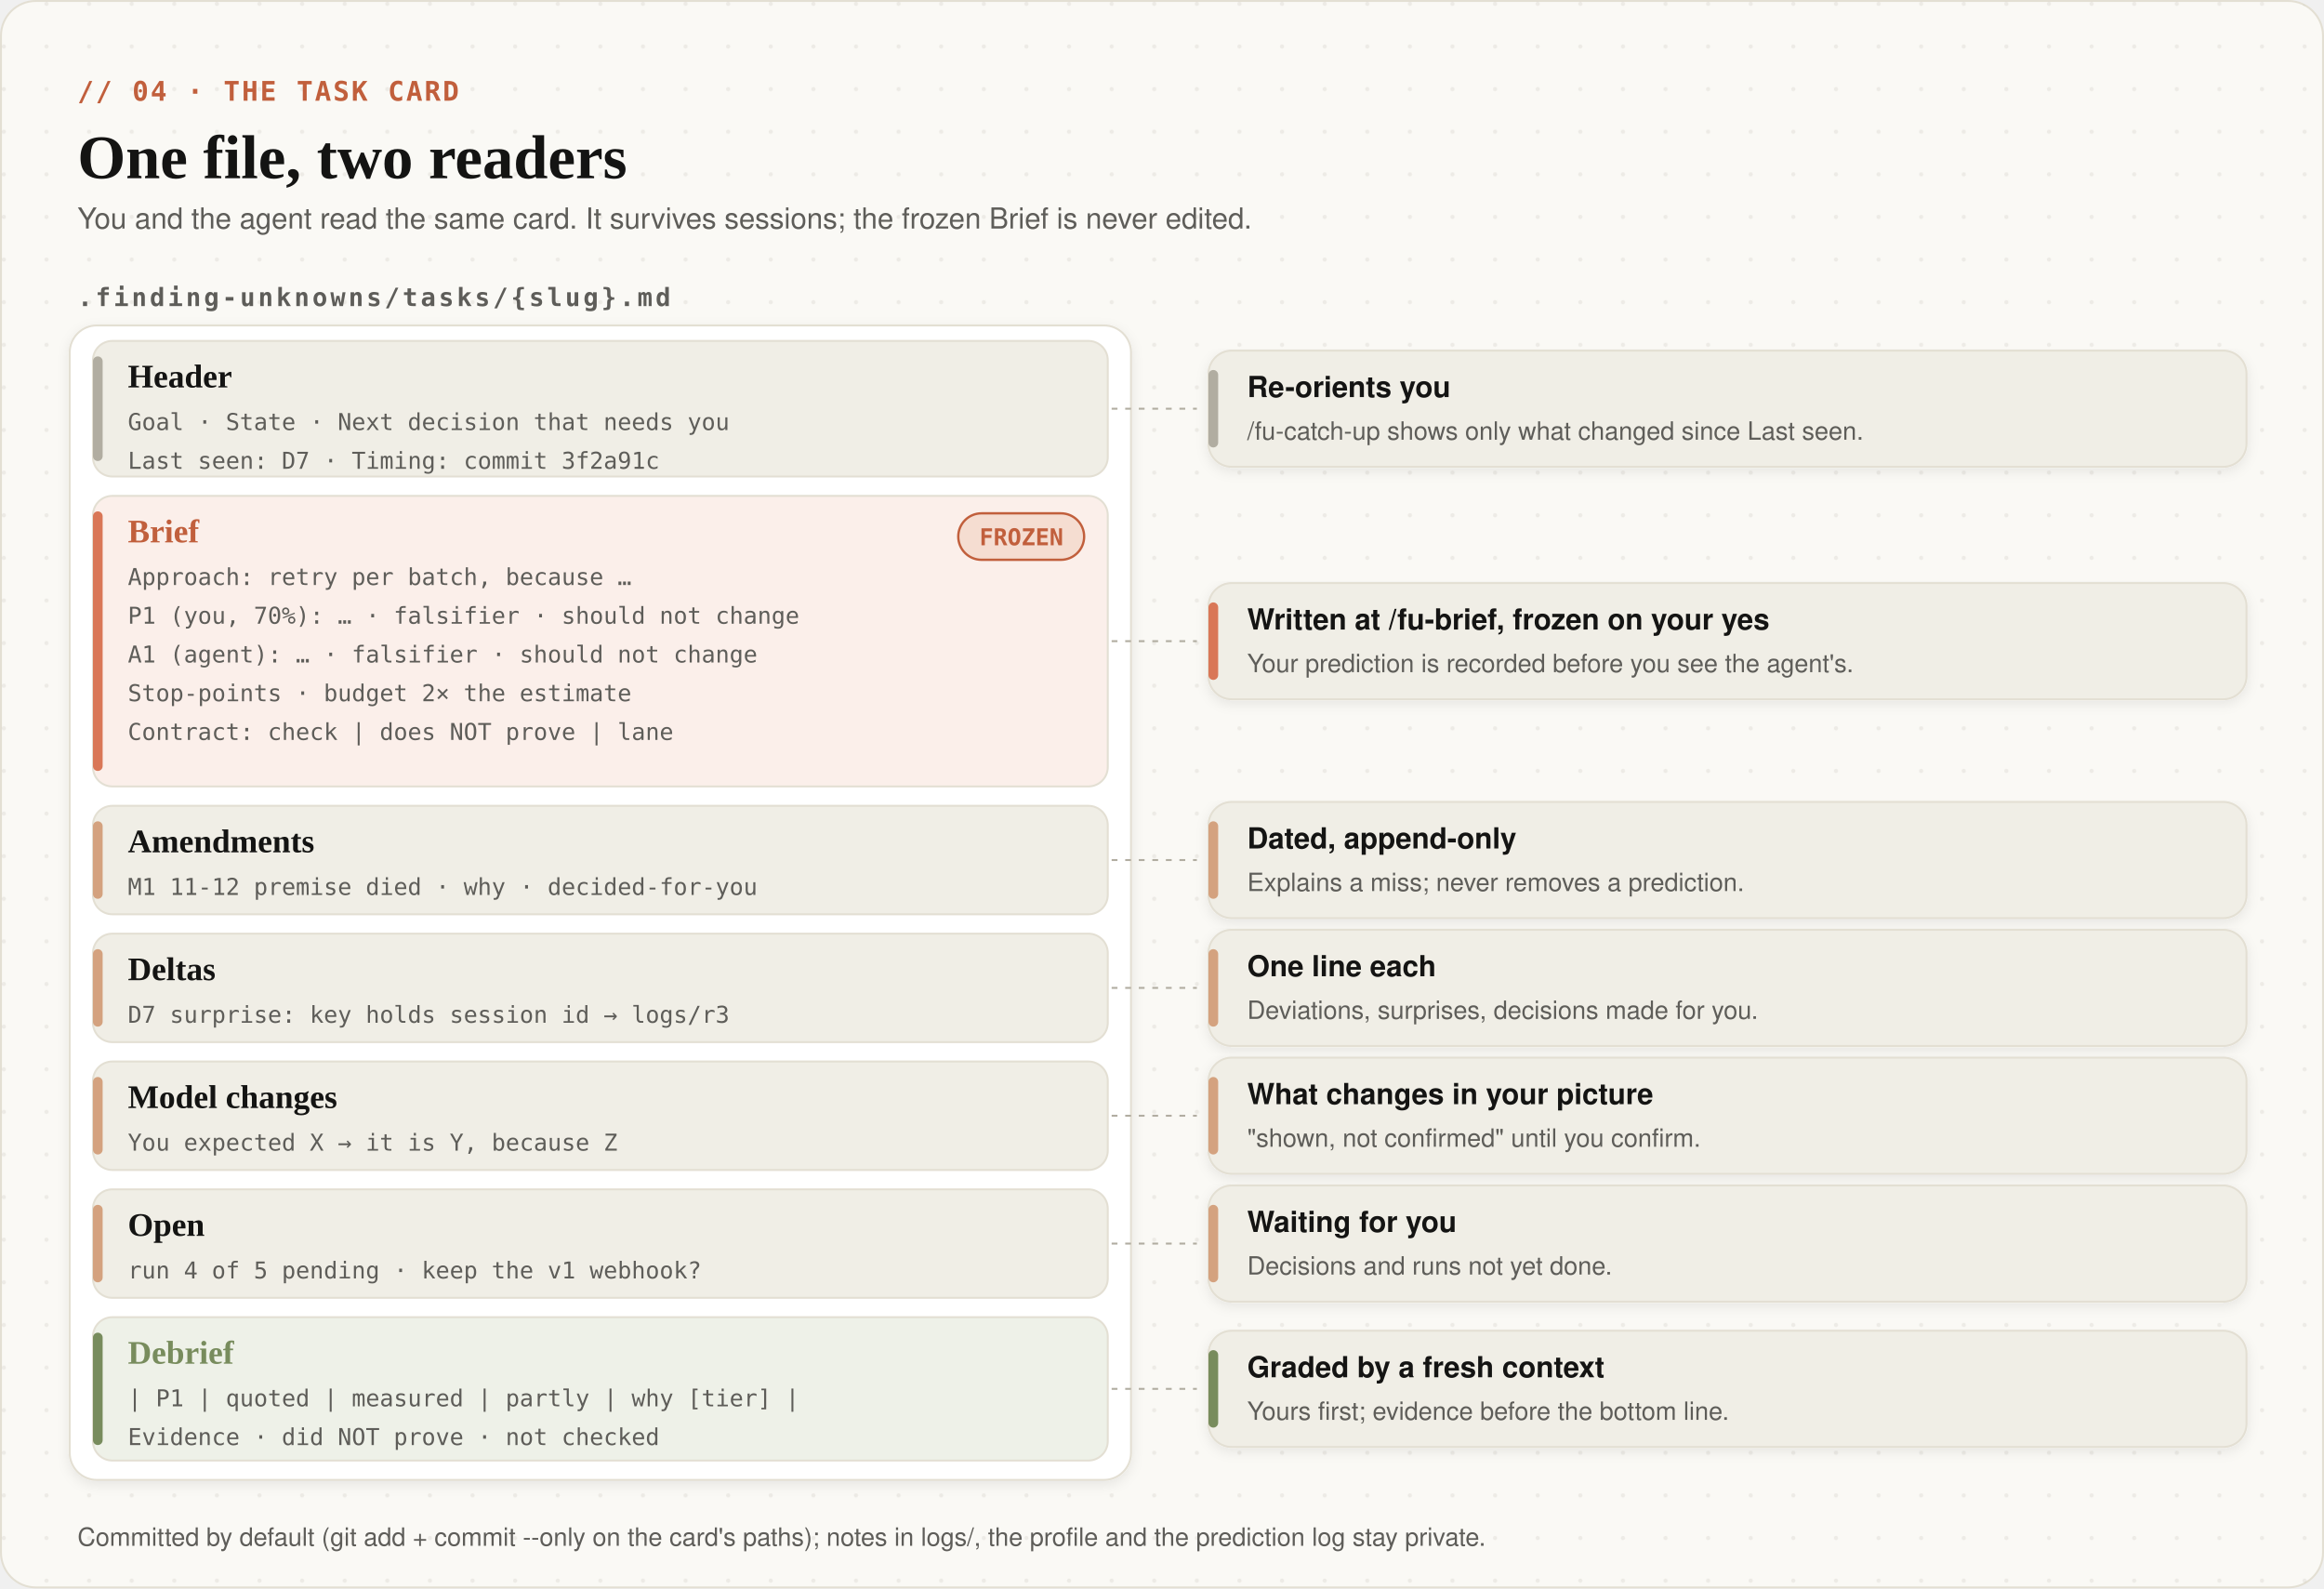
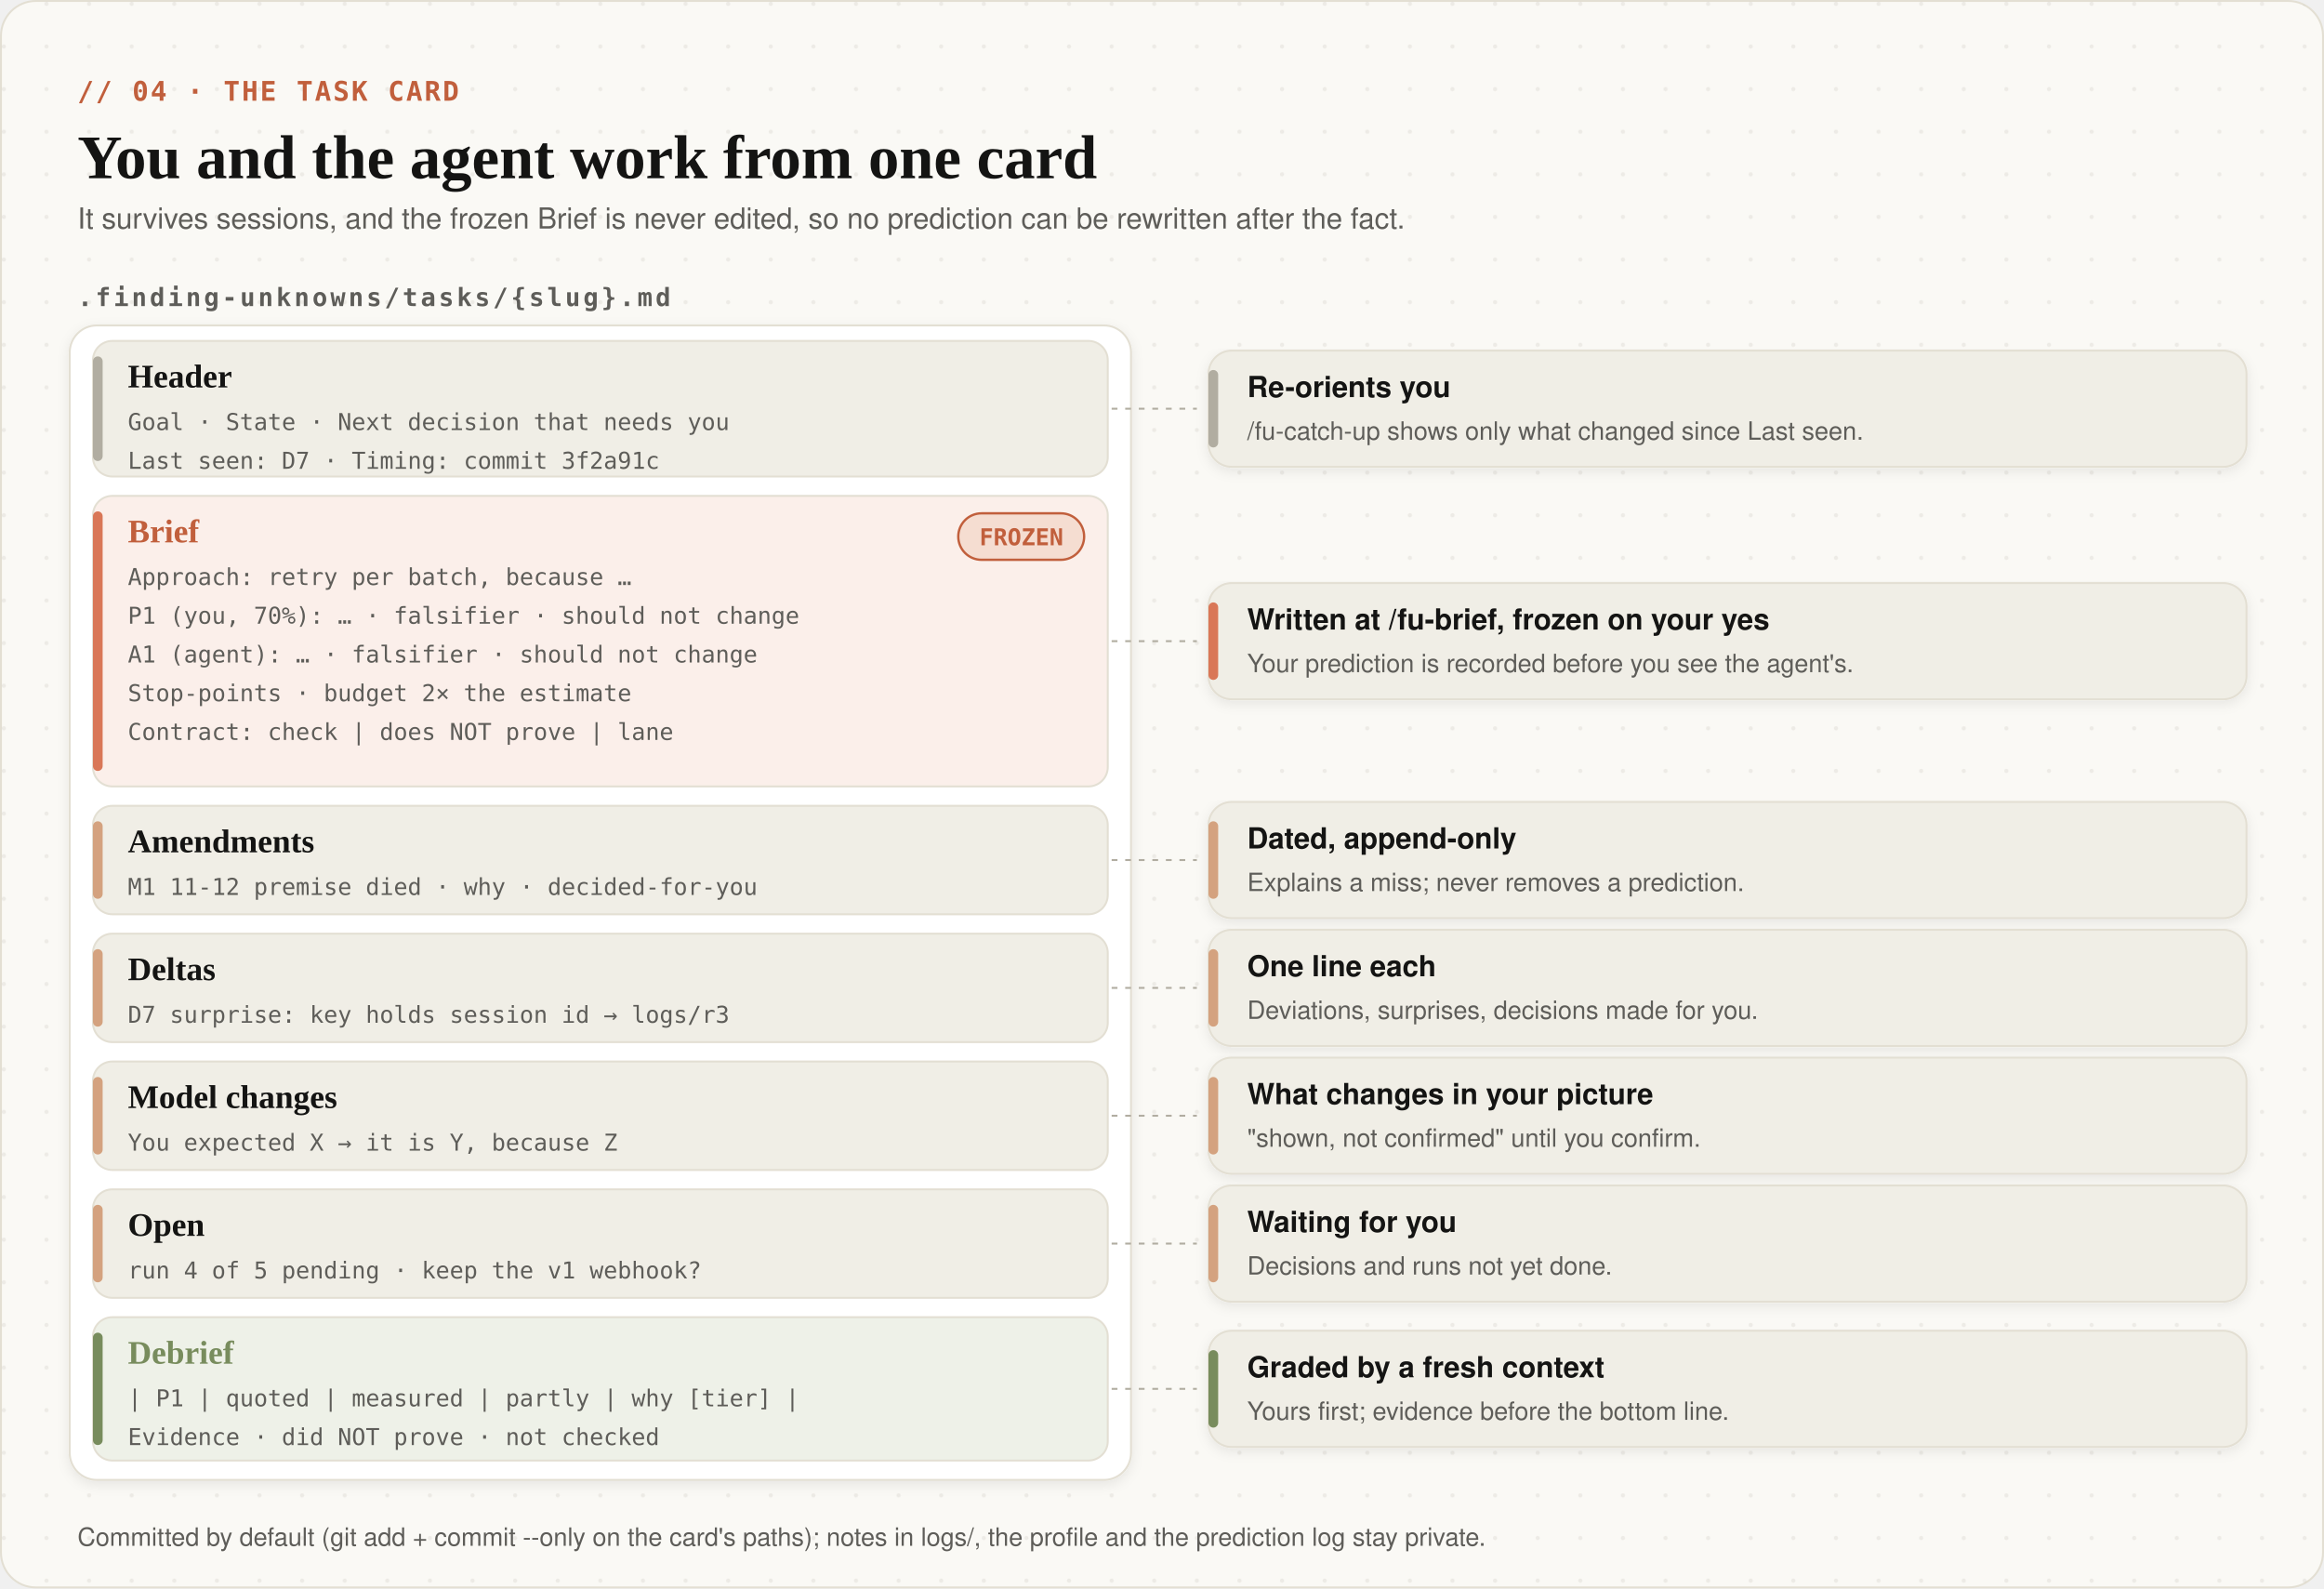
<svg xmlns="http://www.w3.org/2000/svg" width="1200" height="820" viewBox="0 0 1200 820" role="img" aria-labelledby="t d">
  <defs>
    <marker id="ah" viewBox="0 0 10 10" refX="8" refY="5" markerWidth="8" markerHeight="8" orient="auto-start-reverse">
      <path d="M1 1L9 5L1 9z" fill="#D97757" />
    </marker>
    <marker id="ahc" viewBox="0 0 10 10" refX="8" refY="5" markerWidth="7" markerHeight="7" orient="auto-start-reverse">
      <path d="M1 1L9 5L1 9z" fill="#B1ADA1" />
    </marker>
    <marker id="ahg" viewBox="0 0 10 10" refX="8" refY="5" markerWidth="8" markerHeight="8" orient="auto-start-reverse">
      <path d="M1 1L9 5L1 9z" fill="#788C5D" />
    </marker>
    <filter id="sh" x="-5%" y="-5%" width="110%" height="120%">
      <feDropShadow dx="0" dy="2" stdDeviation="3" flood-color="#141413" flood-opacity="0.08" />
    </filter>
    <pattern id="dots" width="22" height="22" patternUnits="userSpaceOnUse">
      <circle cx="2" cy="2" r="1.1" fill="#B1ADA1" opacity="0.35" />
    </pattern>
    <linearGradient id="spec" x1="0" x2="1">
      <stop offset="0" stop-color="#788C5D" />
      <stop offset="0.5" stop-color="#D4A27F" />
      <stop offset="1" stop-color="#B5442E" />
    </linearGradient>
  </defs>
  <rect x="0.5" y="0.5" width="1199" height="819" rx="18" fill="#FAF9F5" stroke="#E3DFD3" />
  <rect x="0.5" y="0.5" width="1199" height="819" rx="18" fill="url(#dots)" opacity="0.5" />
  <text x="40" y="52" font-family="ui-monospace, SFMono-Regular, Menlo, Consolas, monospace" font-size="14" fill="#C15F3C" font-weight="700" letter-spacing="1">// 04 · THE TASK CARD</text>
-   <text x="40" y="92" font-family="Georgia, 'Times New Roman', serif" font-size="32" fill="#141413" font-weight="700">One file, two readers</text>
-   <text x="40" y="118" font-family="-apple-system, 'Segoe UI', Helvetica, Arial, sans-serif" font-size="15" fill="#5E5D59">You and the agent read the same card. It survives sessions; the frozen Brief is never edited.</text>
+   <text x="40" y="92" font-family="Georgia, 'Times New Roman', serif" font-size="32" fill="#141413" font-weight="700">You and the agent work from one card</text>
+   <text x="40" y="118" font-family="-apple-system, 'Segoe UI', Helvetica, Arial, sans-serif" font-size="15" fill="#5E5D59">It survives sessions, and the frozen Brief is never edited, so no prediction can be rewritten after the fact.</text>
  <text x="40" y="158" font-family="ui-monospace, SFMono-Regular, Menlo, Consolas, monospace" font-size="13" fill="#5E5D59" font-weight="700" letter-spacing="1.5">.finding-unknowns/tasks/{slug}.md</text>
  <rect x="36" y="168" width="548" height="596" rx="14" fill="#FFFFFF" stroke="#E3DFD3" stroke-width="1" filter="url(#sh)" />
  <rect x="48" y="176" width="524" height="70" rx="10" fill="#F0EEE6" stroke="#E3DFD3" stroke-width="1" />
  <rect x="48" y="184" width="5" height="54" rx="2.5" fill="#B1ADA1" />
  <text x="66" y="200" font-family="Georgia, 'Times New Roman', serif" font-size="17" fill="#141413" font-weight="700">Header</text>
  <text x="66" y="222" font-family="ui-monospace, SFMono-Regular, Menlo, Consolas, monospace" font-size="12" fill="#5E5D59">Goal · State · Next decision that needs you</text>
  <text x="66" y="242" font-family="ui-monospace, SFMono-Regular, Menlo, Consolas, monospace" font-size="12" fill="#5E5D59">Last seen: D7 · Timing: commit 3f2a91c</text>
  <path d="M574 211.0L618 211.0" stroke="#B1ADA1" stroke-width="1" fill="none" stroke-dasharray="3 4" />
  <rect x="624" y="181.0" width="536" height="60" rx="12" fill="#F0EEE6" stroke="#E3DFD3" stroke-width="1" filter="url(#sh)" />
  <rect x="624" y="191.0" width="5" height="40" rx="2.5" fill="#B1ADA1" />
  <text x="644" y="205.0" font-family="-apple-system, 'Segoe UI', Helvetica, Arial, sans-serif" font-size="15" fill="#141413" font-weight="700">Re-orients you</text>
  <text x="644" y="227.0" font-family="-apple-system, 'Segoe UI', Helvetica, Arial, sans-serif" font-size="13" fill="#5E5D59">/fu-catch-up shows only what changed since Last seen.</text>
  <rect x="48" y="256" width="524" height="150" rx="10" fill="#FBEFEA" stroke="#E3DFD3" stroke-width="1" />
  <rect x="48" y="264" width="5" height="134" rx="2.5" fill="#D97757" />
  <text x="66" y="280" font-family="Georgia, 'Times New Roman', serif" font-size="17" fill="#C15F3C" font-weight="700">Brief</text>
  <rect x="494.8" y="265" width="65" height="24" rx="12" fill="#F5DDD1" stroke="#C15F3C" stroke-width="1.2" />
  <text x="527.4" y="281.5" font-family="ui-monospace, SFMono-Regular, Menlo, Consolas, monospace" font-size="12" fill="#C15F3C" font-weight="700" text-anchor="middle">FROZEN</text>
  <text x="66" y="302" font-family="ui-monospace, SFMono-Regular, Menlo, Consolas, monospace" font-size="12" fill="#5E5D59">Approach: retry per batch, because …</text>
  <text x="66" y="322" font-family="ui-monospace, SFMono-Regular, Menlo, Consolas, monospace" font-size="12" fill="#5E5D59">P1 (you, 70%): … · falsifier · should not change</text>
  <text x="66" y="342" font-family="ui-monospace, SFMono-Regular, Menlo, Consolas, monospace" font-size="12" fill="#5E5D59">A1 (agent): … · falsifier · should not change</text>
  <text x="66" y="362" font-family="ui-monospace, SFMono-Regular, Menlo, Consolas, monospace" font-size="12" fill="#5E5D59">Stop-points · budget 2× the estimate</text>
  <text x="66" y="382" font-family="ui-monospace, SFMono-Regular, Menlo, Consolas, monospace" font-size="12" fill="#5E5D59">Contract: check | does NOT prove | lane</text>
  <path d="M574 331.0L618 331.0" stroke="#B1ADA1" stroke-width="1" fill="none" stroke-dasharray="3 4" />
  <rect x="624" y="301.0" width="536" height="60" rx="12" fill="#F0EEE6" stroke="#E3DFD3" stroke-width="1" filter="url(#sh)" />
  <rect x="624" y="311.0" width="5" height="40" rx="2.5" fill="#D97757" />
  <text x="644" y="325.0" font-family="-apple-system, 'Segoe UI', Helvetica, Arial, sans-serif" font-size="15" fill="#141413" font-weight="700">Written at /fu-brief, frozen on your yes</text>
  <text x="644" y="347.0" font-family="-apple-system, 'Segoe UI', Helvetica, Arial, sans-serif" font-size="13" fill="#5E5D59">Your prediction is recorded before you see the agent's.</text>
  <rect x="48" y="416" width="524" height="56" rx="10" fill="#F0EEE6" stroke="#E3DFD3" stroke-width="1" />
  <rect x="48" y="424" width="5" height="40" rx="2.5" fill="#D4A27F" />
  <text x="66" y="440" font-family="Georgia, 'Times New Roman', serif" font-size="17" fill="#141413" font-weight="700">Amendments</text>
  <text x="66" y="462" font-family="ui-monospace, SFMono-Regular, Menlo, Consolas, monospace" font-size="12" fill="#5E5D59">M1 11-12 premise died · why · decided-for-you</text>
  <path d="M574 444.0L618 444.0" stroke="#B1ADA1" stroke-width="1" fill="none" stroke-dasharray="3 4" />
  <rect x="624" y="414.0" width="536" height="60" rx="12" fill="#F0EEE6" stroke="#E3DFD3" stroke-width="1" filter="url(#sh)" />
  <rect x="624" y="424.0" width="5" height="40" rx="2.5" fill="#D4A27F" />
  <text x="644" y="438.0" font-family="-apple-system, 'Segoe UI', Helvetica, Arial, sans-serif" font-size="15" fill="#141413" font-weight="700">Dated, append-only</text>
  <text x="644" y="460.0" font-family="-apple-system, 'Segoe UI', Helvetica, Arial, sans-serif" font-size="13" fill="#5E5D59">Explains a miss; never removes a prediction.</text>
  <rect x="48" y="482" width="524" height="56" rx="10" fill="#F0EEE6" stroke="#E3DFD3" stroke-width="1" />
  <rect x="48" y="490" width="5" height="40" rx="2.5" fill="#D4A27F" />
  <text x="66" y="506" font-family="Georgia, 'Times New Roman', serif" font-size="17" fill="#141413" font-weight="700">Deltas</text>
  <text x="66" y="528" font-family="ui-monospace, SFMono-Regular, Menlo, Consolas, monospace" font-size="12" fill="#5E5D59">D7 surprise: key holds session id → logs/r3</text>
  <path d="M574 510.0L618 510.0" stroke="#B1ADA1" stroke-width="1" fill="none" stroke-dasharray="3 4" />
  <rect x="624" y="480.0" width="536" height="60" rx="12" fill="#F0EEE6" stroke="#E3DFD3" stroke-width="1" filter="url(#sh)" />
  <rect x="624" y="490.0" width="5" height="40" rx="2.5" fill="#D4A27F" />
  <text x="644" y="504.0" font-family="-apple-system, 'Segoe UI', Helvetica, Arial, sans-serif" font-size="15" fill="#141413" font-weight="700">One line each</text>
  <text x="644" y="526.0" font-family="-apple-system, 'Segoe UI', Helvetica, Arial, sans-serif" font-size="13" fill="#5E5D59">Deviations, surprises, decisions made for you.</text>
  <rect x="48" y="548" width="524" height="56" rx="10" fill="#F0EEE6" stroke="#E3DFD3" stroke-width="1" />
  <rect x="48" y="556" width="5" height="40" rx="2.5" fill="#D4A27F" />
  <text x="66" y="572" font-family="Georgia, 'Times New Roman', serif" font-size="17" fill="#141413" font-weight="700">Model changes</text>
  <text x="66" y="594" font-family="ui-monospace, SFMono-Regular, Menlo, Consolas, monospace" font-size="12" fill="#5E5D59">You expected X → it is Y, because Z</text>
  <path d="M574 576.0L618 576.0" stroke="#B1ADA1" stroke-width="1" fill="none" stroke-dasharray="3 4" />
  <rect x="624" y="546.0" width="536" height="60" rx="12" fill="#F0EEE6" stroke="#E3DFD3" stroke-width="1" filter="url(#sh)" />
  <rect x="624" y="556.0" width="5" height="40" rx="2.5" fill="#D4A27F" />
  <text x="644" y="570.0" font-family="-apple-system, 'Segoe UI', Helvetica, Arial, sans-serif" font-size="15" fill="#141413" font-weight="700">What changes in your picture</text>
  <text x="644" y="592.0" font-family="-apple-system, 'Segoe UI', Helvetica, Arial, sans-serif" font-size="13" fill="#5E5D59">"shown, not confirmed" until you confirm.</text>
  <rect x="48" y="614" width="524" height="56" rx="10" fill="#F0EEE6" stroke="#E3DFD3" stroke-width="1" />
  <rect x="48" y="622" width="5" height="40" rx="2.5" fill="#D4A27F" />
  <text x="66" y="638" font-family="Georgia, 'Times New Roman', serif" font-size="17" fill="#141413" font-weight="700">Open</text>
  <text x="66" y="660" font-family="ui-monospace, SFMono-Regular, Menlo, Consolas, monospace" font-size="12" fill="#5E5D59">run 4 of 5 pending · keep the v1 webhook?</text>
  <path d="M574 642.0L618 642.0" stroke="#B1ADA1" stroke-width="1" fill="none" stroke-dasharray="3 4" />
  <rect x="624" y="612.0" width="536" height="60" rx="12" fill="#F0EEE6" stroke="#E3DFD3" stroke-width="1" filter="url(#sh)" />
  <rect x="624" y="622.0" width="5" height="40" rx="2.5" fill="#D4A27F" />
  <text x="644" y="636.0" font-family="-apple-system, 'Segoe UI', Helvetica, Arial, sans-serif" font-size="15" fill="#141413" font-weight="700">Waiting for you</text>
  <text x="644" y="658.0" font-family="-apple-system, 'Segoe UI', Helvetica, Arial, sans-serif" font-size="13" fill="#5E5D59">Decisions and runs not yet done.</text>
  <rect x="48" y="680" width="524" height="74" rx="10" fill="#EEF1E8" stroke="#E3DFD3" stroke-width="1" />
  <rect x="48" y="688" width="5" height="58" rx="2.5" fill="#788C5D" />
  <text x="66" y="704" font-family="Georgia, 'Times New Roman', serif" font-size="17" fill="#788C5D" font-weight="700">Debrief</text>
  <text x="66" y="726" font-family="ui-monospace, SFMono-Regular, Menlo, Consolas, monospace" font-size="12" fill="#5E5D59">| P1 | quoted | measured | partly | why [tier] |</text>
  <text x="66" y="746" font-family="ui-monospace, SFMono-Regular, Menlo, Consolas, monospace" font-size="12" fill="#5E5D59">Evidence · did NOT prove · not checked</text>
  <path d="M574 717.0L618 717.0" stroke="#B1ADA1" stroke-width="1" fill="none" stroke-dasharray="3 4" />
  <rect x="624" y="687.0" width="536" height="60" rx="12" fill="#F0EEE6" stroke="#E3DFD3" stroke-width="1" filter="url(#sh)" />
  <rect x="624" y="697.0" width="5" height="40" rx="2.5" fill="#788C5D" />
  <text x="644" y="711.0" font-family="-apple-system, 'Segoe UI', Helvetica, Arial, sans-serif" font-size="15" fill="#141413" font-weight="700">Graded by a fresh context</text>
  <text x="644" y="733.0" font-family="-apple-system, 'Segoe UI', Helvetica, Arial, sans-serif" font-size="13" fill="#5E5D59">Yours first; evidence before the bottom line.</text>
  <text x="40" y="798" font-family="-apple-system, 'Segoe UI', Helvetica, Arial, sans-serif" font-size="13" fill="#5E5D59">Committed by default (git add + commit --only on the card's paths); notes in logs/, the profile and the prediction log stay private.</text>
</svg>
